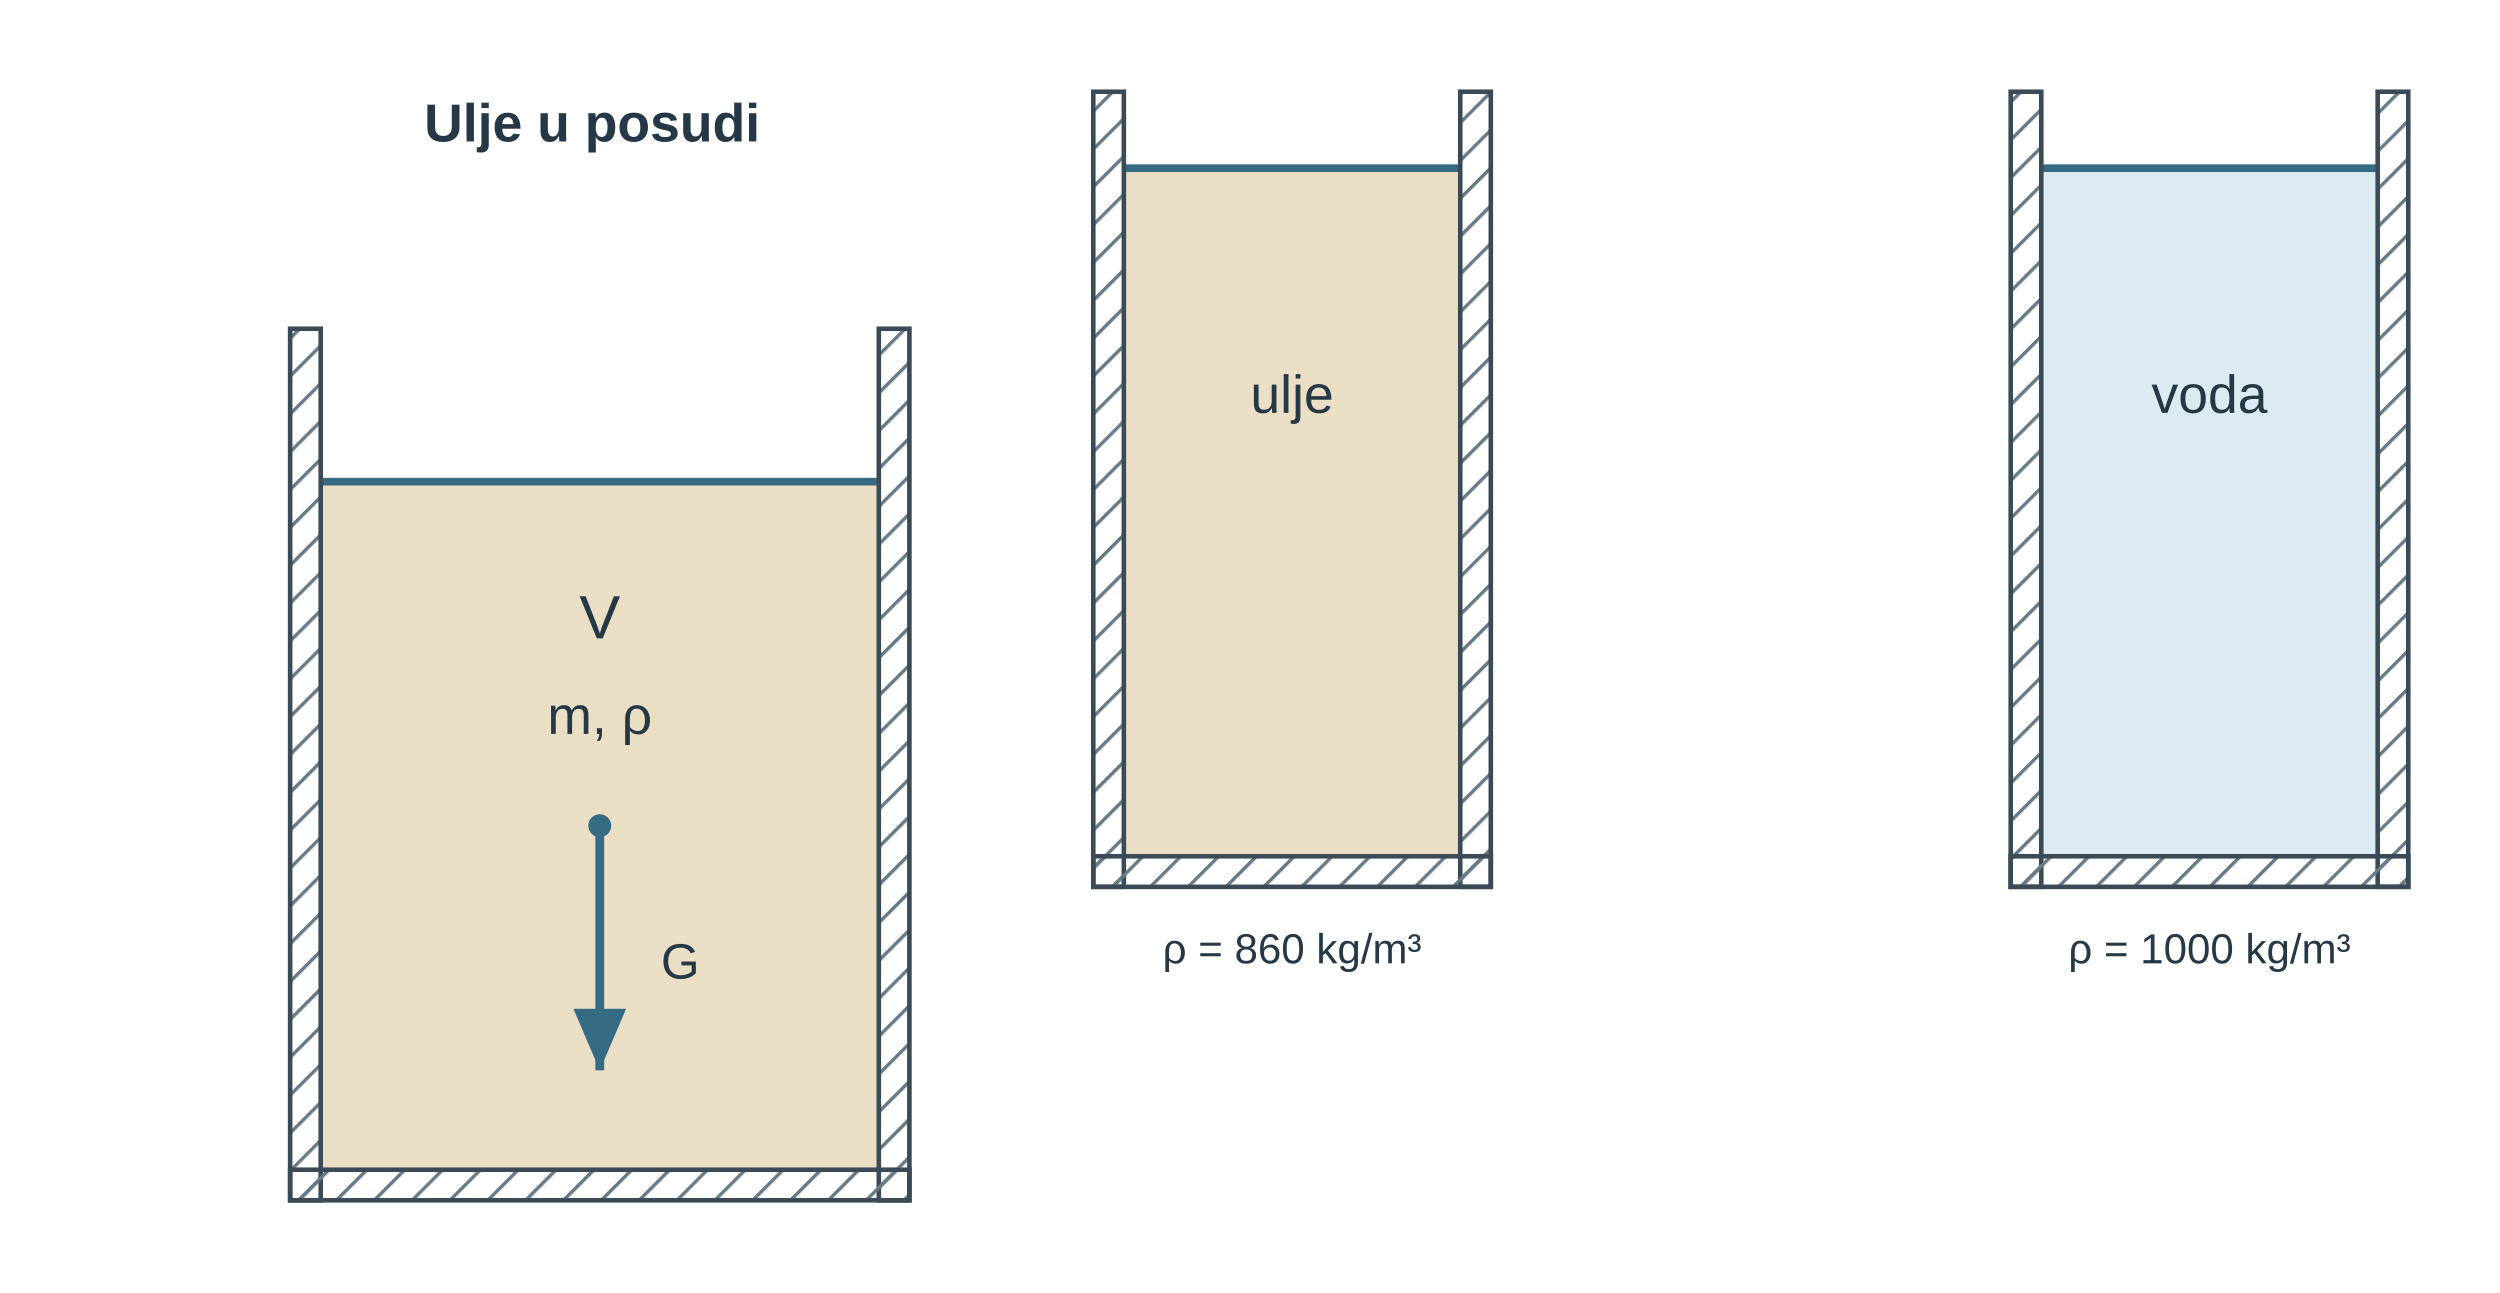
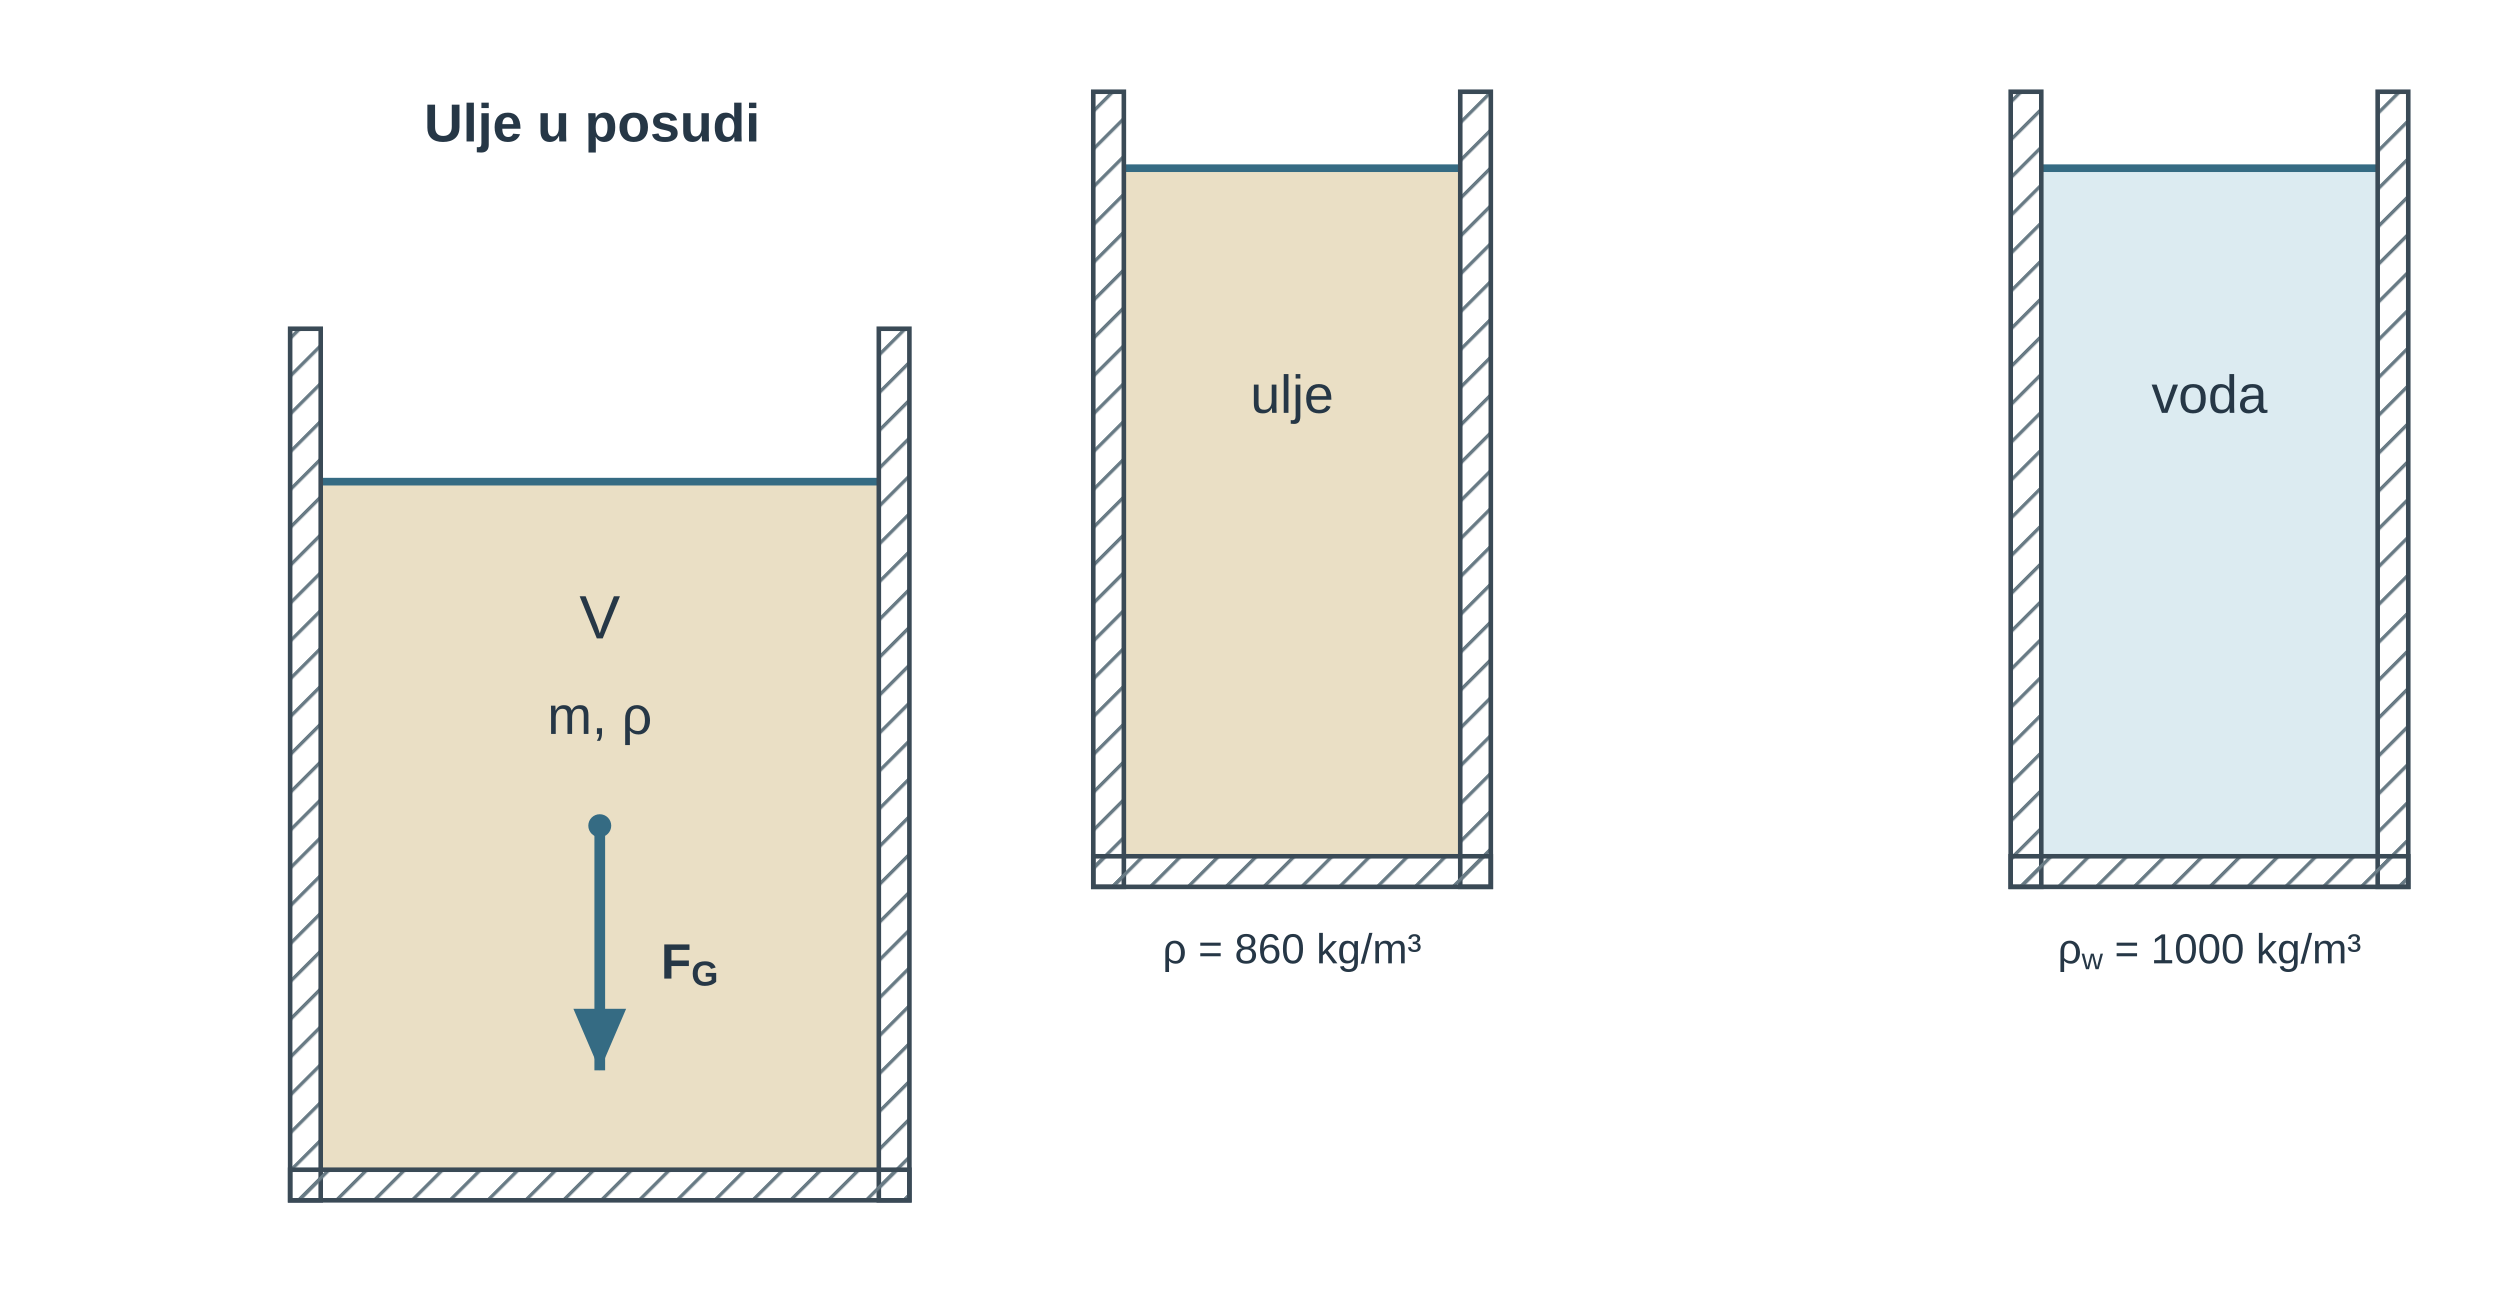
<svg xmlns="http://www.w3.org/2000/svg" viewBox="0 0 654 338" role="img" aria-labelledby="u01fgs_title u01fgs_desc" preserveAspectRatio="xMidYMid meet" style="display:block;width:100%;max-width:654px;height:auto;">
  <defs>
    <pattern id="u01fgs_hatch" width="7" height="7" patternUnits="userSpaceOnUse" patternTransform="rotate(45)">
      <line x1="0" y1="0" x2="0" y2="7" stroke="#657781" stroke-width="1.8" />
    </pattern>
    <marker id="u01fgs_v" markerWidth="7" markerHeight="6" refX="7" refY="3" orient="auto">
      <path d="M0 0 L7 3 L0 6 Z" fill="#356b83" />
    </marker>
    <marker id="u01fgs_dim" markerWidth="6" markerHeight="5" refX="6" refY="2.5" orient="auto-start-reverse">
      <path d="M0 0 L6 2.5 L0 5 Z" fill="#657781" />
    </marker>
    <marker id="u01fgs_dimSmall" markerWidth="3" markerHeight="3" refX="3" refY="1.5" orient="auto-start-reverse">
      <path d="M0 0 L3 1.5 L0 3 Z" fill="#356b83" />
    </marker>
    <marker id="u01fgs_forceMarker" markerWidth="7" markerHeight="6" refX="7" refY="3" orient="auto">
      <path d="M0 0 L7 3 L0 6 Z" fill="#356b83" />
    </marker>
    <marker id="u01fgs_pressureMarker" markerWidth="7" markerHeight="6" refX="7" refY="3" orient="auto">
      <path d="M0 0 L7 3 L0 6 Z" fill="#356b83" />
    </marker>
    <marker id="u01fgs_reactionMarker" markerWidth="7" markerHeight="6" refX="7" refY="3" orient="auto">
      <path d="M0 0 L7 3 L0 6 Z" fill="#356b83" />
    </marker>
    <marker id="u01fgs_axisMarker" markerWidth="7" markerHeight="6" refX="7" refY="3" orient="auto">
      <path d="M0 0 L7 3 L0 6 Z" fill="#3a4a56" />
    </marker>
+     <marker id="u01fgs_vF" viewBox="0 0 7 6" markerWidth="5.75" markerHeight="4.93" refX="7" refY="3" orient="auto">
+       <path d="M0 0 L7 3 L0 6 Z" fill="#356b83" />
+     </marker>
+     <marker id="u01fgs_vopen" viewBox="0 0 10 10" refX="9" refY="5" markerWidth="9" markerHeight="9" orient="auto-start-reverse">
+       <path d="M1,1 L9,5 L1,9" fill="none" stroke="#356b83" stroke-width="2" stroke-linecap="round" stroke-linejoin="round" />
+     </marker>
+     <marker id="u01fgs_vP" viewBox="0 0 7 6" markerWidth="6" markerHeight="5.14" refX="7" refY="3" orient="auto">
+       <path d="M0 0 L7 3 L0 6 Z" fill="#356b83" />
+     </marker>
  </defs>
  <g id="u01fgs_title-scene-1" transform="translate(-90.1016 -14)">
    <g font-family="Arial, Liberation Sans, sans-serif" fill="#3a4a56">
      <g id="u01fgs_oilPanel" transform="translate(30 30)">
        <text x="215.0" y="21" font-size="14" fill="#263746" text-anchor="middle" font-weight="700">Ulje u posudi</text>
        <rect id="u01fgs_oil" x="144" y="110" width="146" height="180" rx="0" fill="#eadfc5" stroke="none" stroke-width="1.2" />
        <line x1="144" y1="110" x2="290" y2="110" stroke="#356b83" stroke-width="2" />
        <rect x="136" y="70" width="8" height="228" rx="0" fill="url(#u01fgs_hatch)" stroke="#3a4a56" stroke-width="1.2" />
        <rect x="290" y="70" width="8" height="228" rx="0" fill="url(#u01fgs_hatch)" stroke="#3a4a56" stroke-width="1.2" />
        <rect x="136" y="290" width="162" height="8" rx="0" fill="url(#u01fgs_hatch)" stroke="#3a4a56" stroke-width="1.2" />
        <text x="217" y="151" font-size="16" fill="#263746" text-anchor="middle">V</text>
        <text x="217" y="176" font-size="14" fill="#263746" text-anchor="middle">m, ρ</text>
        <circle id="u01fgs_centerOfMass" cx="217" cy="200" r="3" fill="#356b83" />
-         <path id="u01fgs_weight" d="M217 200 L217 264" fill="none" stroke="#356b83" stroke-width="2.3" marker-end="url(#u01fgs_forceMarker)" />
-         <text x="233" y="240" font-size="13" fill="#263746" text-anchor="start">G</text>
+         <path id="u01fgs_weight" d="M217 200 L217 264" fill="none" stroke="#356b83" stroke-width="2.8" marker-end="url(#u01fgs_vF)" data-mf1-vector="force" />
+         <text x="233" y="240" font-size="13" fill="#263746" font-weight="700" text-anchor="start">F<tspan baseline-shift="sub" font-size="0.7em">G</tspan>
+         </text>
      </g>
    </g>
  </g>
  <g id="u01fgs_title-scene-2" transform="translate(-258 -96)">
    <g font-family="Arial, Liberation Sans, sans-serif" fill="#3a4a56">
      <g id="u01fgs_comparison" transform="translate(490 30)">
        <rect x="62" y="110" width="88" height="180" rx="0" fill="#eadfc5" stroke="none" stroke-width="1.2" />
        <line x1="62" y1="110" x2="150" y2="110" stroke="#356b83" stroke-width="2" />
        <rect x="54" y="90" width="8" height="208" rx="0" fill="url(#u01fgs_hatch)" stroke="#3a4a56" stroke-width="1.2" />
        <rect x="150" y="90" width="8" height="208" rx="0" fill="url(#u01fgs_hatch)" stroke="#3a4a56" stroke-width="1.2" />
        <rect x="54" y="290" width="104" height="8" rx="0" fill="url(#u01fgs_hatch)" stroke="#3a4a56" stroke-width="1.2" />
        <text x="106" y="174" font-size="14" fill="#263746" text-anchor="middle">ulje</text>
        <text x="106" y="318" font-size="11" fill="#263746" text-anchor="middle">ρ = 860 kg/m³</text>
        <rect x="302" y="110" width="88" height="180" rx="0" fill="#dcebf1" stroke="none" stroke-width="1.2" />
        <line x1="302" y1="110" x2="390" y2="110" stroke="#356b83" stroke-width="2" />
        <rect x="294" y="90" width="8" height="208" rx="0" fill="url(#u01fgs_hatch)" stroke="#3a4a56" stroke-width="1.2" />
        <rect x="390" y="90" width="8" height="208" rx="0" fill="url(#u01fgs_hatch)" stroke="#3a4a56" stroke-width="1.2" />
        <rect x="294" y="290" width="104" height="8" rx="0" fill="url(#u01fgs_hatch)" stroke="#3a4a56" stroke-width="1.2" />
        <text x="346" y="174" font-size="14" fill="#263746" text-anchor="middle">voda</text>
-         <text x="346" y="318" font-size="11" fill="#263746" text-anchor="middle">ρ = 1000 kg/m³</text>
+         <text x="346" y="318" font-size="11" fill="#263746" text-anchor="middle">ρ<tspan baseline-shift="sub" font-size="0.7em">w</tspan> = 1000 kg/m³</text>
      </g>
    </g>
  </g>
</svg>
